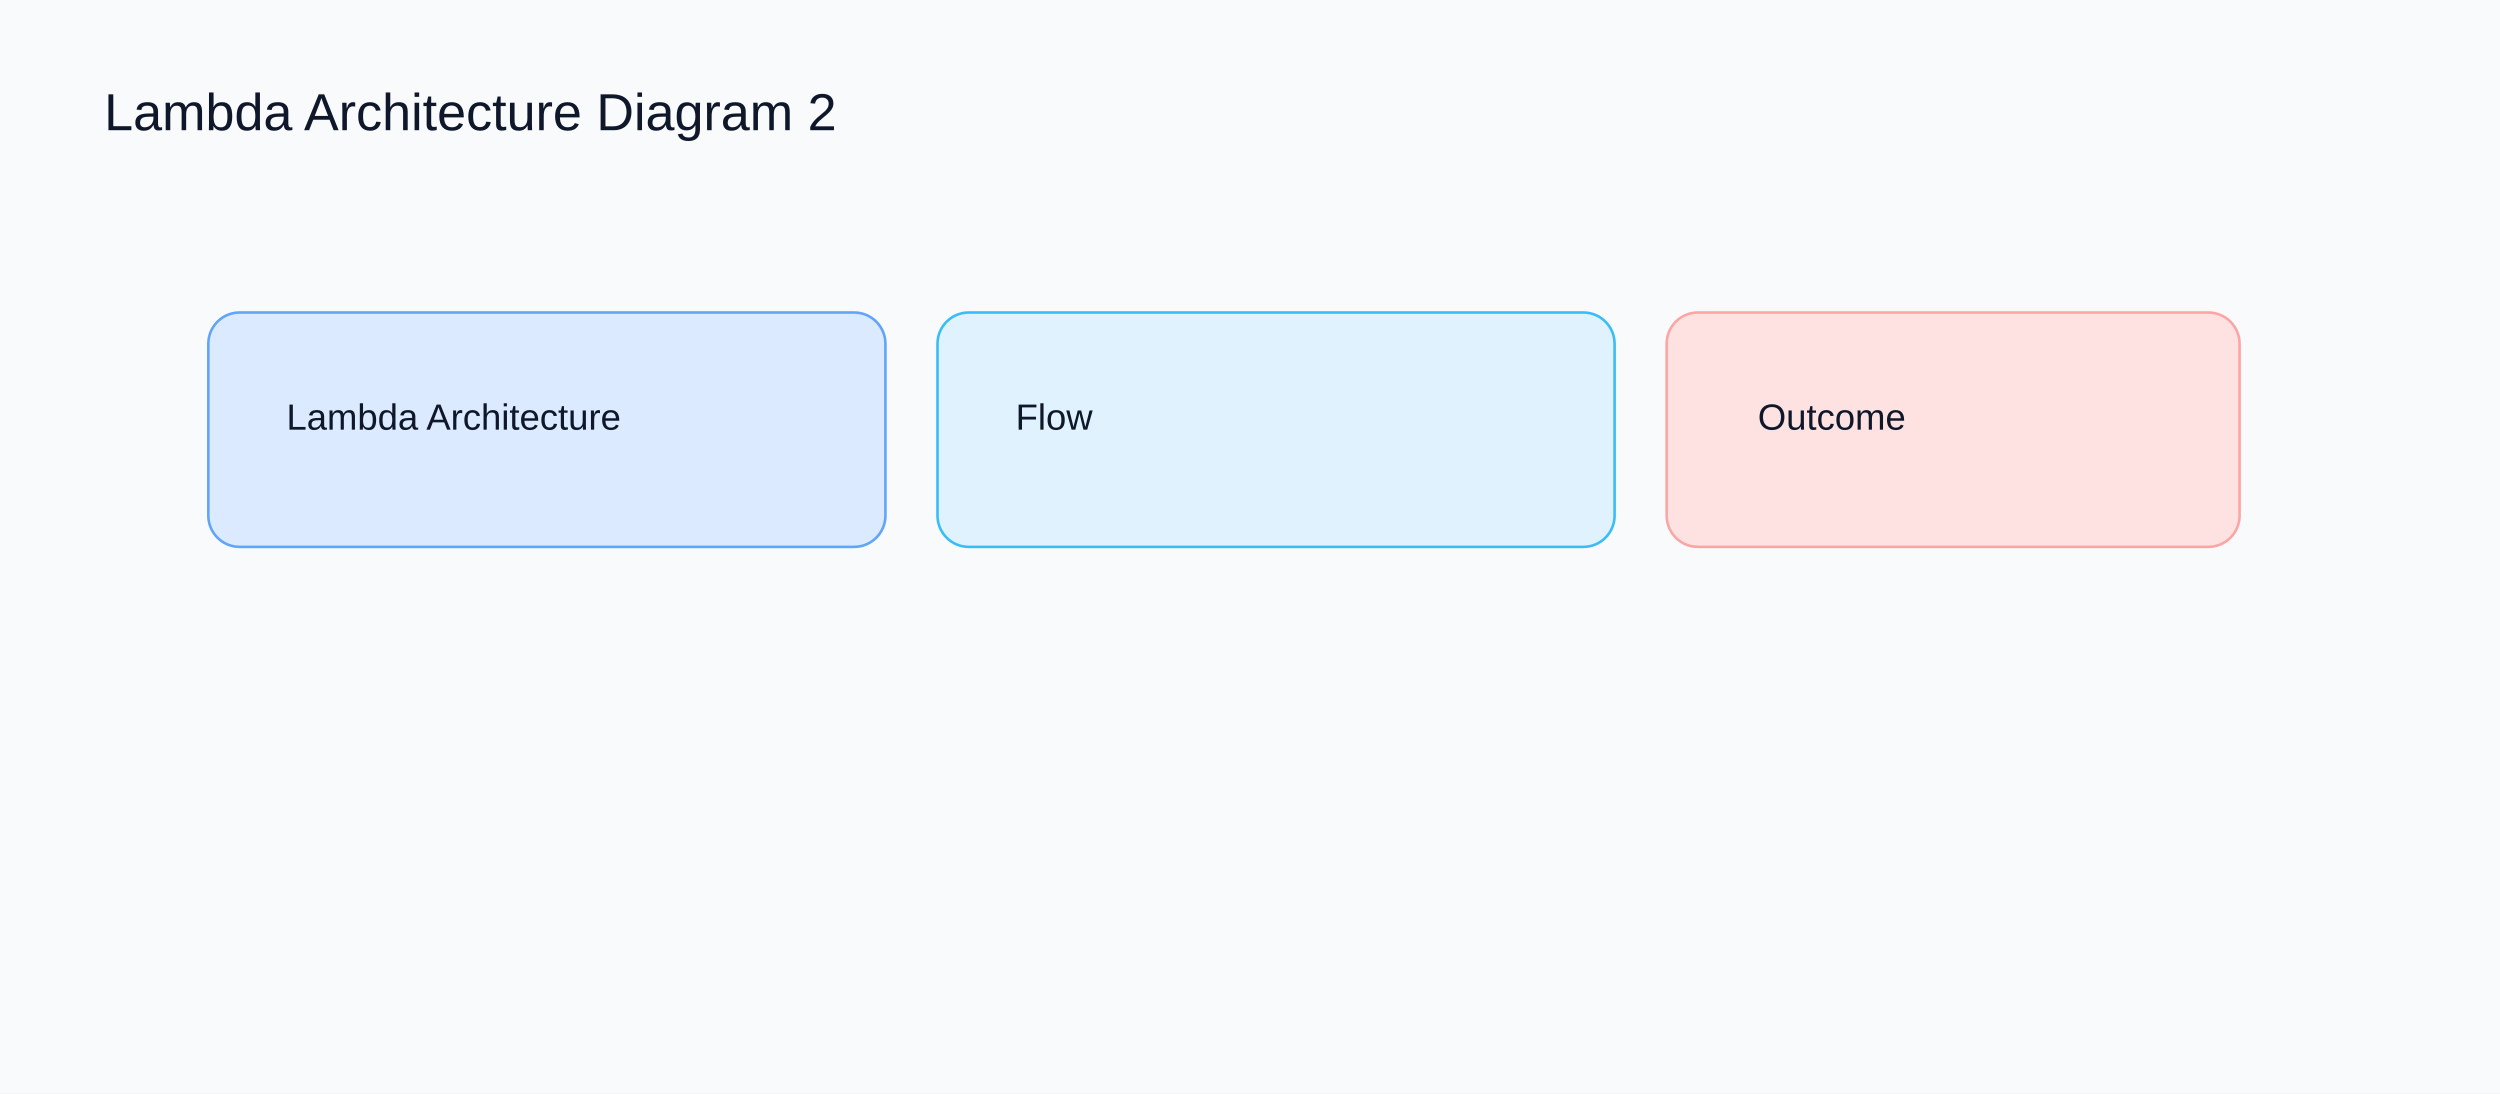
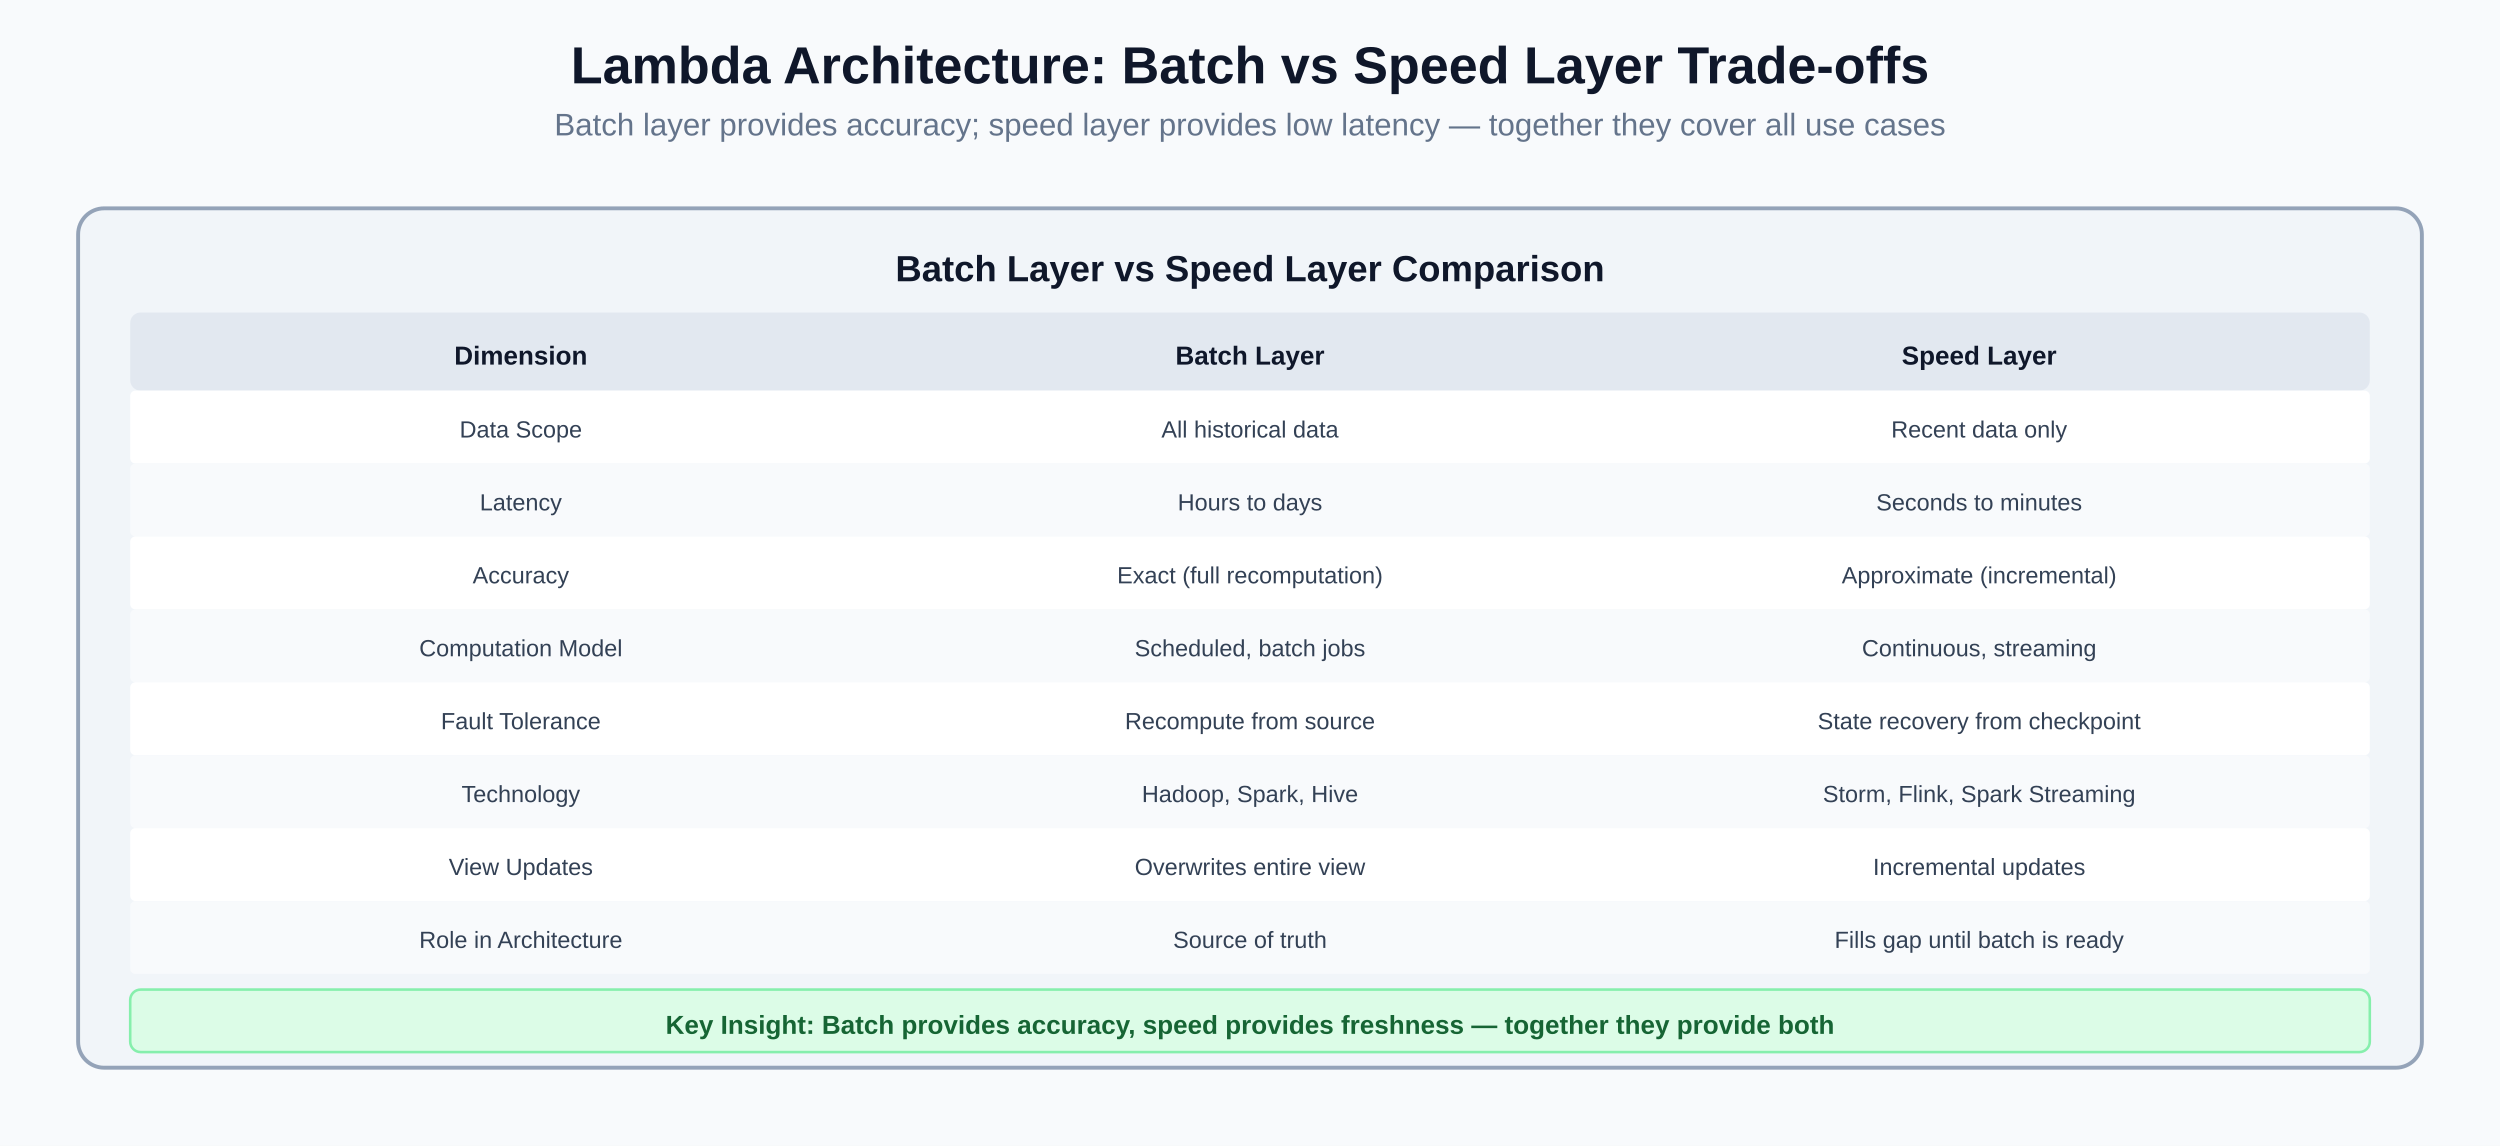
- <svg xmlns="http://www.w3.org/2000/svg" width="960" height="420" viewBox="0 0 960 420">
-   <rect width="960" height="420" fill="#f8fafc" />
-   <text x="40" y="50" font-family="Arial" font-size="20" fill="#0f172a">Lambda Architecture Diagram 2</text>
-   <rect x="80" y="120" width="260" height="90" rx="12" fill="#dbeafe" stroke="#60a5fa" />
-   <text x="110" y="165" font-family="Arial" font-size="14" fill="#0f172a">Lambda Architecture</text>
-   <rect x="360" y="120" width="260" height="90" rx="12" fill="#e0f2fe" stroke="#38bdf8" />
-   <text x="390" y="165" font-family="Arial" font-size="14" fill="#0f172a">Flow</text>
-   <rect x="640" y="120" width="220" height="90" rx="12" fill="#fee2e2" stroke="#fca5a5" />
-   <text x="675" y="165" font-family="Arial" font-size="14" fill="#0f172a">Outcome</text>
+ <svg xmlns="http://www.w3.org/2000/svg" width="960" height="440" viewBox="0 0 960 440">
+   <rect width="960" height="440" fill="#f8fafc" />
+   <text x="480" y="32" text-anchor="middle" font-family="Arial, sans-serif" font-size="20" font-weight="bold" fill="#0f172a">Lambda Architecture: Batch vs Speed Layer Trade-offs</text>
+   <text x="480" y="52" text-anchor="middle" font-family="Arial, sans-serif" font-size="12" fill="#64748b">Batch layer provides accuracy; speed layer provides low latency — together they cover all use cases</text>
+   <rect x="30" y="80" width="900" height="330" rx="10" fill="#f1f5f9" stroke="#94a3b8" stroke-width="1.5" />
+   <text x="480" y="108" text-anchor="middle" font-family="Arial, sans-serif" font-size="14" font-weight="bold" fill="#0f172a">Batch Layer vs Speed Layer Comparison</text>
+   <rect x="50" y="120" width="860" height="30" rx="4" fill="#e2e8f0" />
+   <text x="200" y="140" text-anchor="middle" font-family="Arial, sans-serif" font-size="10" font-weight="bold" fill="#0f172a">Dimension</text>
+   <text x="480" y="140" text-anchor="middle" font-family="Arial, sans-serif" font-size="10" font-weight="bold" fill="#0f172a">Batch Layer</text>
+   <text x="760" y="140" text-anchor="middle" font-family="Arial, sans-serif" font-size="10" font-weight="bold" fill="#0f172a">Speed Layer</text>
+   <rect x="50" y="150" width="860" height="28" rx="2" fill="#ffffff" />
+   <text x="200" y="168" text-anchor="middle" font-family="Arial, sans-serif" font-size="9" fill="#334155">Data Scope</text>
+   <text x="480" y="168" text-anchor="middle" font-family="Arial, sans-serif" font-size="9" fill="#334155">All historical data</text>
+   <text x="760" y="168" text-anchor="middle" font-family="Arial, sans-serif" font-size="9" fill="#334155">Recent data only</text>
+   <rect x="50" y="178" width="860" height="28" rx="2" fill="#f8fafc" />
+   <text x="200" y="196" text-anchor="middle" font-family="Arial, sans-serif" font-size="9" fill="#334155">Latency</text>
+   <text x="480" y="196" text-anchor="middle" font-family="Arial, sans-serif" font-size="9" fill="#334155">Hours to days</text>
+   <text x="760" y="196" text-anchor="middle" font-family="Arial, sans-serif" font-size="9" fill="#334155">Seconds to minutes</text>
+   <rect x="50" y="206" width="860" height="28" rx="2" fill="#ffffff" />
+   <text x="200" y="224" text-anchor="middle" font-family="Arial, sans-serif" font-size="9" fill="#334155">Accuracy</text>
+   <text x="480" y="224" text-anchor="middle" font-family="Arial, sans-serif" font-size="9" fill="#334155">Exact (full recomputation)</text>
+   <text x="760" y="224" text-anchor="middle" font-family="Arial, sans-serif" font-size="9" fill="#334155">Approximate (incremental)</text>
+   <rect x="50" y="234" width="860" height="28" rx="2" fill="#f8fafc" />
+   <text x="200" y="252" text-anchor="middle" font-family="Arial, sans-serif" font-size="9" fill="#334155">Computation Model</text>
+   <text x="480" y="252" text-anchor="middle" font-family="Arial, sans-serif" font-size="9" fill="#334155">Scheduled, batch jobs</text>
+   <text x="760" y="252" text-anchor="middle" font-family="Arial, sans-serif" font-size="9" fill="#334155">Continuous, streaming</text>
+   <rect x="50" y="262" width="860" height="28" rx="2" fill="#ffffff" />
+   <text x="200" y="280" text-anchor="middle" font-family="Arial, sans-serif" font-size="9" fill="#334155">Fault Tolerance</text>
+   <text x="480" y="280" text-anchor="middle" font-family="Arial, sans-serif" font-size="9" fill="#334155">Recompute from source</text>
+   <text x="760" y="280" text-anchor="middle" font-family="Arial, sans-serif" font-size="9" fill="#334155">State recovery from checkpoint</text>
+   <rect x="50" y="290" width="860" height="28" rx="2" fill="#f8fafc" />
+   <text x="200" y="308" text-anchor="middle" font-family="Arial, sans-serif" font-size="9" fill="#334155">Technology</text>
+   <text x="480" y="308" text-anchor="middle" font-family="Arial, sans-serif" font-size="9" fill="#334155">Hadoop, Spark, Hive</text>
+   <text x="760" y="308" text-anchor="middle" font-family="Arial, sans-serif" font-size="9" fill="#334155">Storm, Flink, Spark Streaming</text>
+   <rect x="50" y="318" width="860" height="28" rx="2" fill="#ffffff" />
+   <text x="200" y="336" text-anchor="middle" font-family="Arial, sans-serif" font-size="9" fill="#334155">View Updates</text>
+   <text x="480" y="336" text-anchor="middle" font-family="Arial, sans-serif" font-size="9" fill="#334155">Overwrites entire view</text>
+   <text x="760" y="336" text-anchor="middle" font-family="Arial, sans-serif" font-size="9" fill="#334155">Incremental updates</text>
+   <rect x="50" y="346" width="860" height="28" rx="2" fill="#f8fafc" />
+   <text x="200" y="364" text-anchor="middle" font-family="Arial, sans-serif" font-size="9" fill="#334155">Role in Architecture</text>
+   <text x="480" y="364" text-anchor="middle" font-family="Arial, sans-serif" font-size="9" fill="#334155">Source of truth</text>
+   <text x="760" y="364" text-anchor="middle" font-family="Arial, sans-serif" font-size="9" fill="#334155">Fills gap until batch is ready</text>
+   <rect x="50" y="380" width="860" height="24" rx="4" fill="#dcfce7" stroke="#86efac" stroke-width="1" />
+   <text x="480" y="397" text-anchor="middle" font-family="Arial, sans-serif" font-size="10" font-weight="bold" fill="#166534">Key Insight: Batch provides accuracy, speed provides freshness — together they provide both</text>
</svg>
